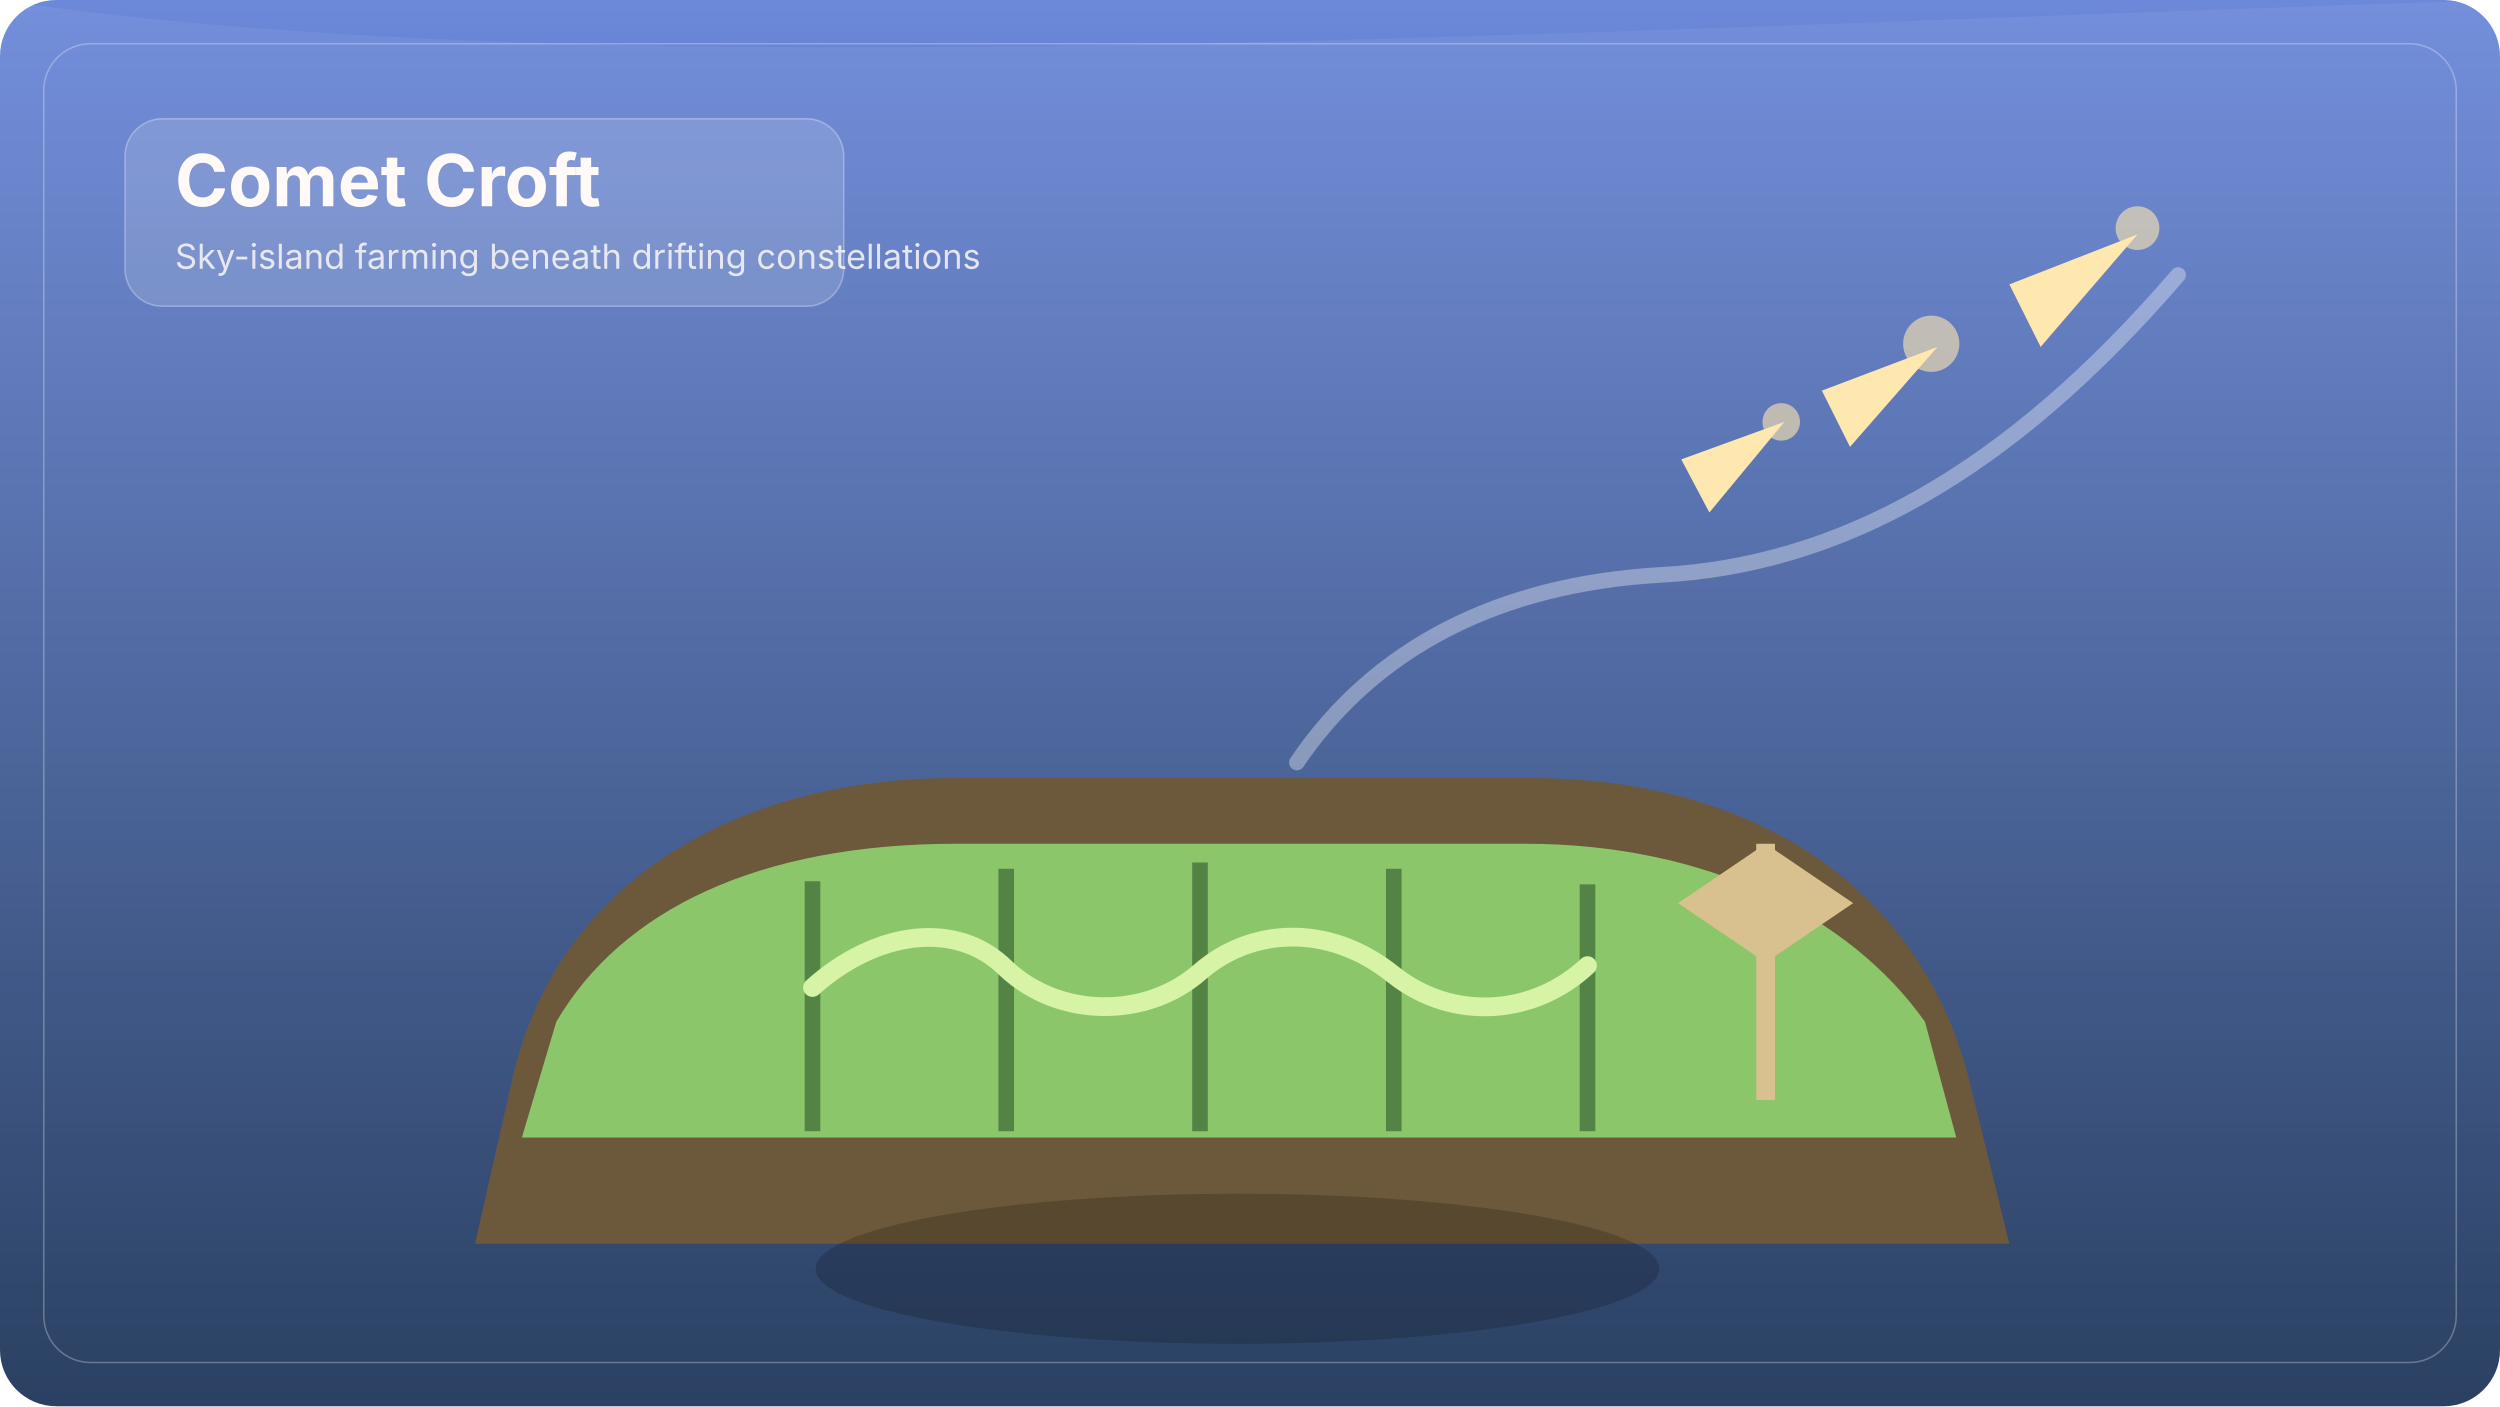
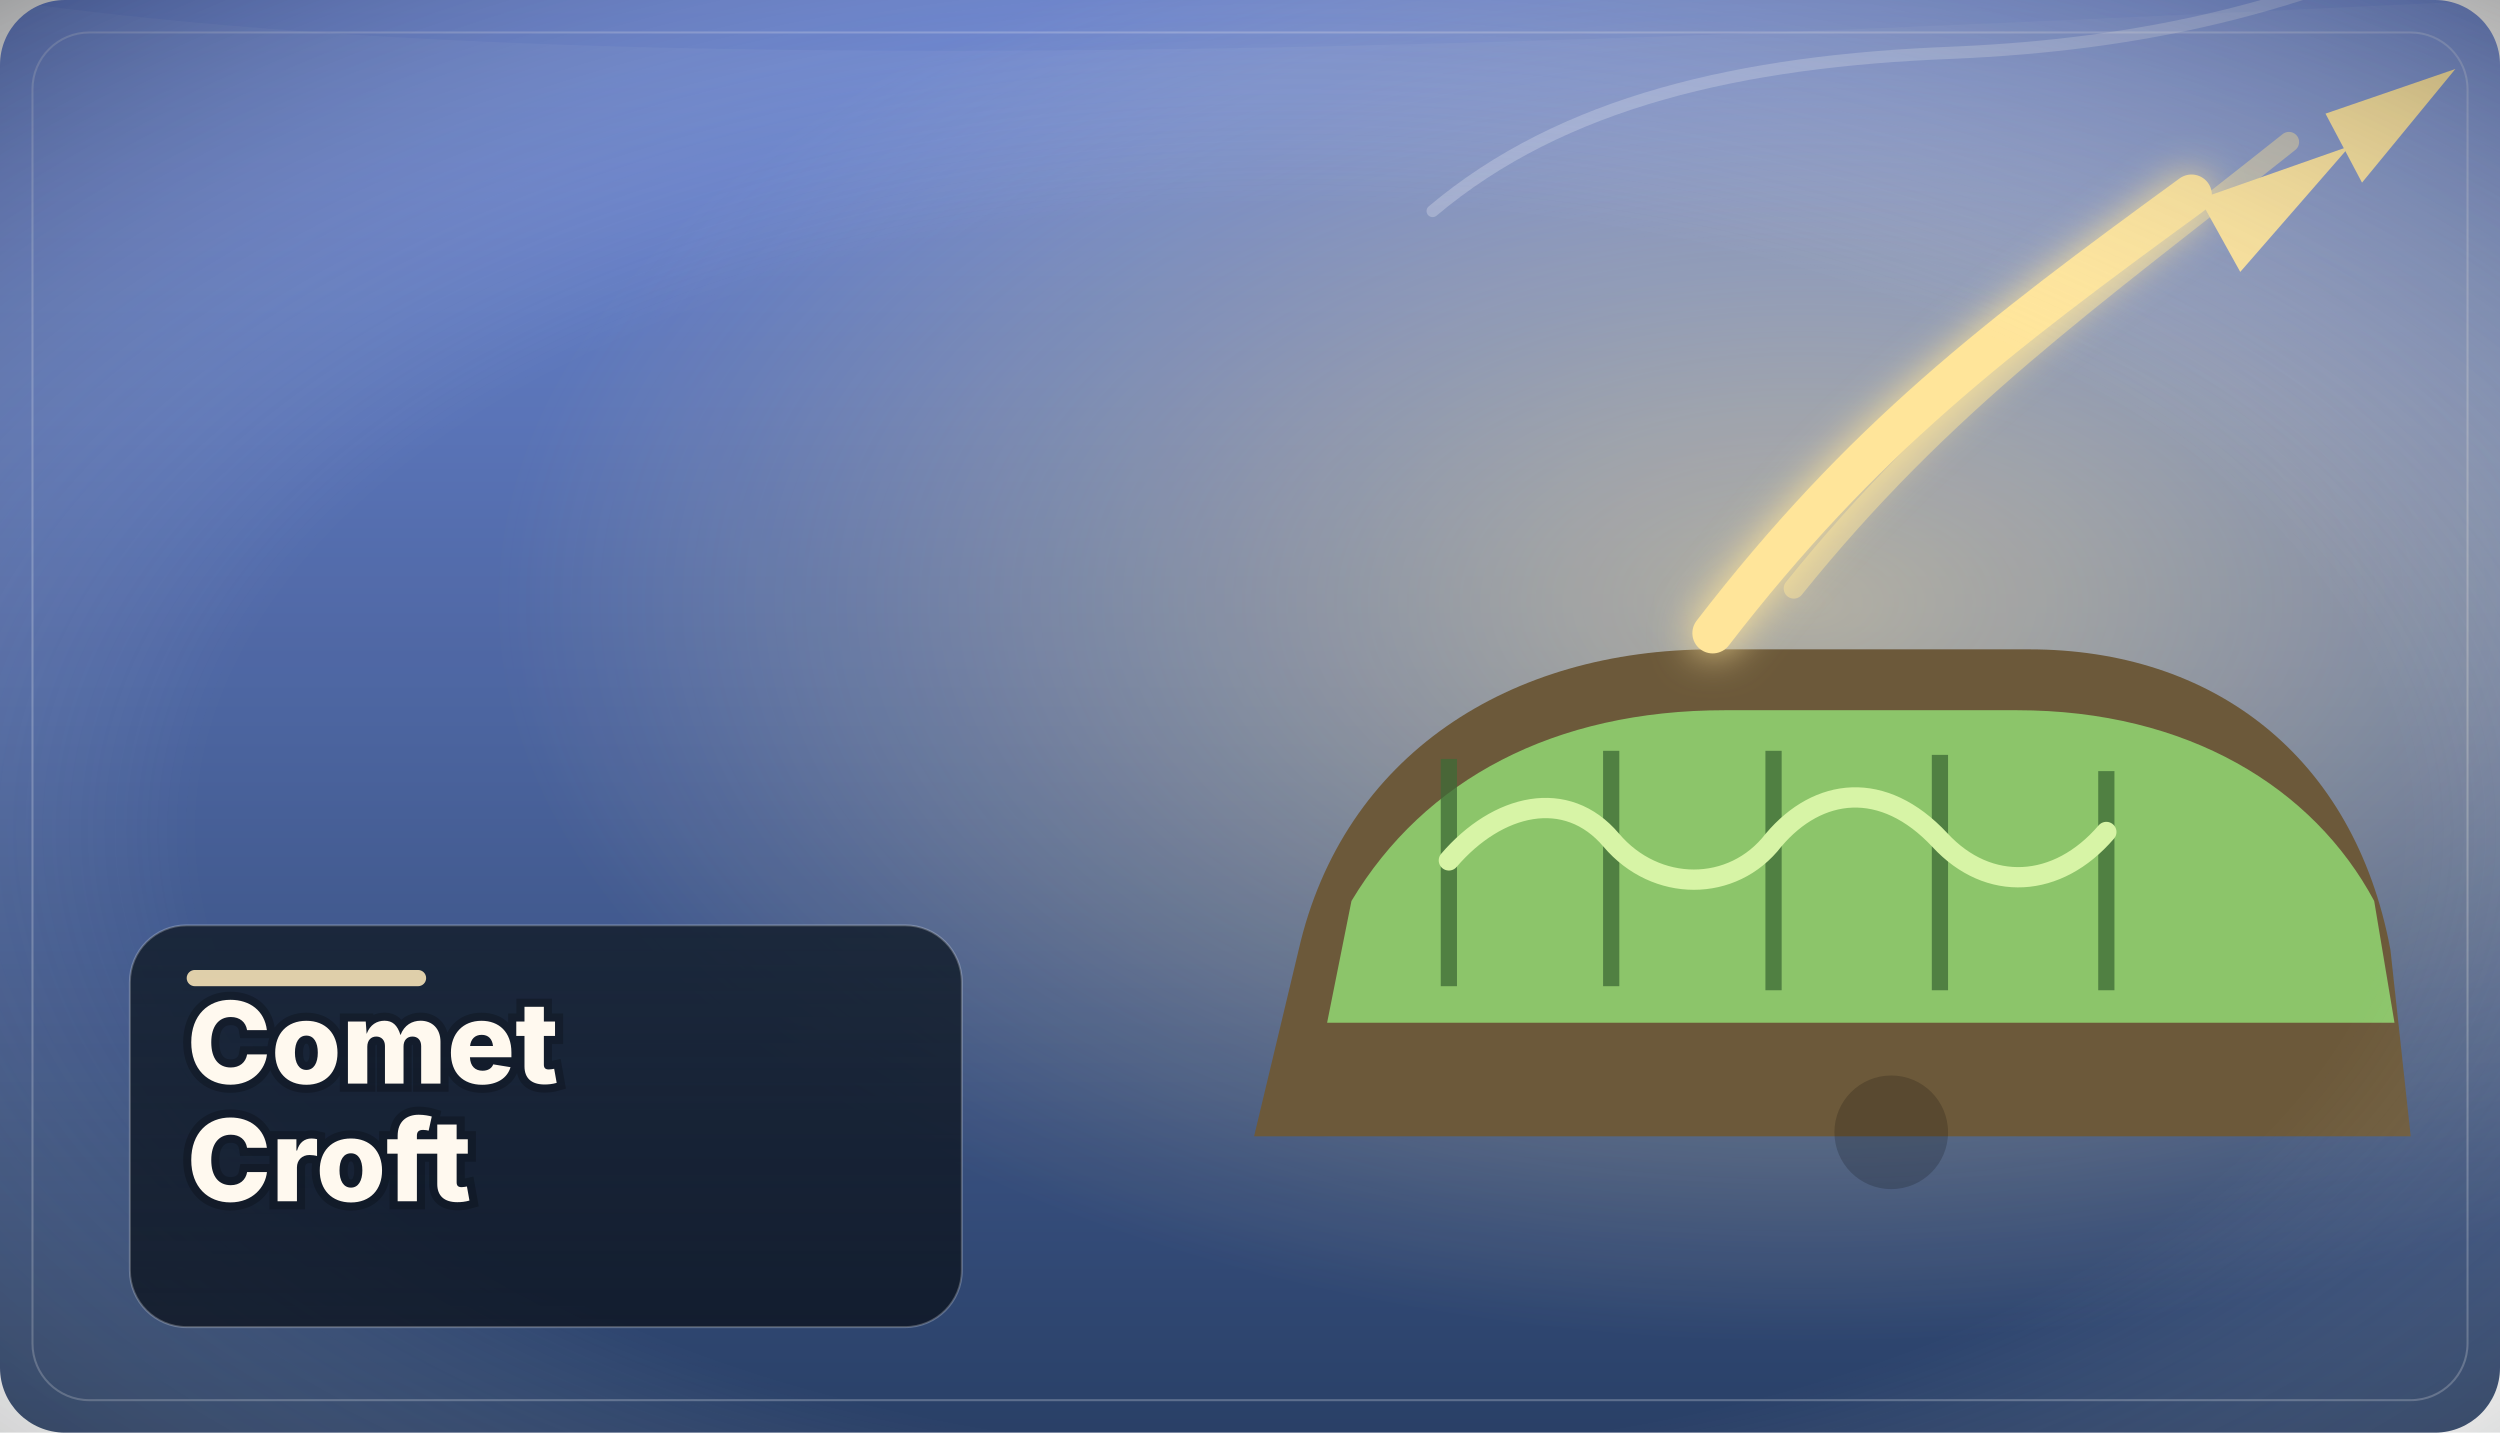
- <svg xmlns="http://www.w3.org/2000/svg" viewBox="0 0 1600 900" role="img" aria-labelledby="title desc">
+ <svg xmlns="http://www.w3.org/2000/svg" viewBox="0 0 1232 706" role="img" aria-labelledby="title desc">
  <defs>
    <linearGradient id="bg" x1="0" y1="0" x2="0" y2="1">
-       <stop offset="0%" stop-color="#6b88d9" />
-       <stop offset="100%" stop-color="#1d3559" />
+       <stop offset="0%" stop-color="#6783d6" />
+       <stop offset="100%" stop-color="#1f3760" />
    </linearGradient>
-     <linearGradient id="sunbeam" x1="0" y1="0" x2="1" y2="1">
-       <stop offset="0%" stop-color="rgba(255,255,255,0.65)" />
-       <stop offset="100%" stop-color="rgba(255,255,255,0)" />
+     <radialGradient id="bloom" cx="72%" cy="42%" r="52%">
+       <stop offset="0%" stop-color="#ffe59a" stop-opacity="0.56" />
+       <stop offset="100%" stop-color="#ffe59a" stop-opacity="0" />
+     </radialGradient>
+     <linearGradient id="panel" x1="0" y1="0" x2="0" y2="1">
+       <stop offset="0%" stop-color="#162232" stop-opacity="0.9" />
+       <stop offset="100%" stop-color="#0b121d" stop-opacity="0.78" />
    </linearGradient>
-     <linearGradient id="glass" x1="0" y1="0" x2="1" y2="1">
-       <stop offset="0%" stop-color="rgba(255,255,255,0.45)" />
-       <stop offset="100%" stop-color="rgba(255,255,255,0.08)" />
-     </linearGradient>
-     <linearGradient id="warm" x1="0" y1="0" x2="1" y2="0">
-       <stop offset="0%" stop-color="#ffd7ac" />
-       <stop offset="100%" stop-color="#ff9e64" />
-     </linearGradient>
-     <filter id="softGlow" x="-30%" y="-30%" width="160%" height="160%">
-       <feGaussianBlur stdDeviation="12" result="blur" />
+     <radialGradient id="fog" cx="52%" cy="58%" r="78%">
+       <stop offset="56%" stop-color="#ffffff" stop-opacity="0" />
+       <stop offset="100%" stop-color="#05070a" stop-opacity="0.38" />
+     </radialGradient>
+     <filter id="shadow" x="-40%" y="-40%" width="180%" height="180%">
+       <feDropShadow dx="0" dy="14" stdDeviation="18" flood-color="#04101b" flood-opacity="0.35" />
+     </filter>
+     <filter id="glow" x="-40%" y="-40%" width="180%" height="180%">
+       <feGaussianBlur stdDeviation="10" result="blur" />
      <feMerge>
        <feMergeNode in="blur" />
        <feMergeNode in="SourceGraphic" />
      </feMerge>
    </filter>
  </defs>
-   <rect width="1600" height="900" rx="36" fill="url(#bg)" />
-   <rect x="28" y="28" width="1544" height="844" rx="30" fill="none" stroke="rgba(255,255,255,0.28)" />
-   <rect x="80" y="76" width="460" height="120" rx="24" fill="rgba(255,251,247,0.14)" stroke="rgba(255,255,255,0.3)" />
-   <text x="112" y="132" font-family="Inter, Arial, sans-serif" font-size="46" font-weight="700" fill="#fffaf6">Comet Croft</text>
-   <text x="112" y="172" font-family="Inter, Arial, sans-serif" font-size="22" fill="rgba(255,250,246,0.82)">Sky-island farming beneath drifting constellations</text>
-   <path d="M0 0 C382 58 1024 18 1600 0 V900 H0 Z" fill="rgba(255,255,255,0.06)" />
-   <path d="M328 690 C356 566 470 498 610 498 H980 C1120 498 1228 566 1260 690 L1286 796 H304 Z" fill="#6c583a" />
-   <path d="M356 654 C398 582 486 540 612 540 H976 C1092 540 1184 586 1232 654 L1252 728 H334 Z" fill="#8cc66b" />
-   <path d="M520 564 v160 M644 556 v168 M768 552 v172 M892 556 v168 M1016 566 v158" stroke="rgba(65,110,58,0.75)" stroke-width="10" />
-   <path d="M520 632 C560 596 612 588 644 620 C678 652 734 652 768 622 C800 594 850 590 892 624 C930 654 982 650 1016 618" fill="none" stroke="#d7f3a5" stroke-width="12" stroke-linecap="round" />
-   <path d="M1130 540 l0 164" stroke="#d9c18f" stroke-width="12" />
-   <path d="M1130 540 l-56 38 l56 38 l56 -38 z" fill="#d9c18f" />
-   <path d="M830 488 C880 414 960 374 1062 368 C1176 362 1284 304 1394 176" fill="none" stroke="rgba(255,255,255,0.34)" stroke-width="10" stroke-linecap="round" />
-   <path d="M1166 250 l74 -28 l-56 64" fill="#ffe8af" />
-   <path d="M1286 182 l82 -32 l-62 72" fill="#ffe8af" />
-   <path d="M1076 294 l66 -24 l-48 58" fill="#ffe8af" />
-   <circle cx="1236" cy="220" r="18" fill="#ffe8af" opacity="0.6" />
-   <circle cx="1368" cy="146" r="14" fill="#ffe8af" opacity="0.6" />
-   <circle cx="1140" cy="270" r="12" fill="#ffe8af" opacity="0.6" />
-   <ellipse cx="792" cy="812" rx="270" ry="48" fill="rgba(0,0,0,0.18)" />
+   <rect width="1232" height="706" rx="32" fill="url(#bg)" />
+   <rect x="16" y="16" width="1200" height="674" rx="28" fill="none" stroke="rgba(255,255,255,0.24)" />
+   <rect width="1232" height="706" fill="url(#bloom)" />
+   <path d="M0 0 C322 46 846 18 1232 0 V706 H0 Z" fill="rgba(255,255,255,0.05)" />
+   <path d="M706 104 C770 50 858 30 962 26 C1056 22 1134 4 1216 -36" fill="none" stroke="rgba(255,255,255,0.24)" stroke-width="6" stroke-linecap="round" />
+   <path d="M760 468 C782 372 864 320 964 320 H1120 C1210 320 1280 372 1298 468 L1308 560 H738 Z" fill="#6c593a" transform="translate(-120,0)" />
+   <path d="M786 444 C822 384 886 350 970 350 H1114 C1198 350 1260 388 1290 444 L1300 504 H774 Z" fill="#8cc56a" transform="translate(-120,0)" />
+   <path d="M834 374 v112 M914 370 v116 M994 370 v118 M1076 372 v116 M1158 380 v108" stroke="rgba(62,107,55,0.76)" stroke-width="8" transform="translate(-120,0)" />
+   <path d="M834 424 C858 396 892 388 914 414 C936 440 974 440 994 414 C1016 388 1048 384 1076 414 C1100 440 1134 438 1158 410" fill="none" stroke="#d7f4a6" stroke-width="10" stroke-linecap="round" transform="translate(-120,0)" />
+   <path d="M1080 96 C984 166 918 216 844 312" fill="none" stroke="#ffe59a" stroke-width="20" stroke-linecap="round" filter="url(#glow)" />
+   <path d="M1128 70 C1030 148 958 198 884 290" fill="none" stroke="rgba(255,229,154,0.48)" stroke-width="10" stroke-linecap="round" />
+   <path d="M1084 98 l74 -26 l-54 62" fill="#ffe59a" />
+   <path d="M1146 56 l64 -22 l-46 56" fill="#ffe59a" />
+   <circle cx="932" cy="558" r="28" fill="rgba(0,0,0,0.18)" />
+   <rect width="1232" height="706" fill="url(#fog)" />
+   <rect x="64" y="456" width="410" height="198" rx="28" fill="url(#panel)" stroke="rgba(255,255,255,0.24)" />
+   <rect x="92" y="478" width="118" height="8" rx="4" fill="rgba(255,234,188,0.86)" />
+   <text x="92" y="534" font-family="Inter, Arial, sans-serif" font-size="56" font-weight="800" fill="#fff9ef" paint-order="stroke" stroke="rgba(0,0,0,0.22)" stroke-width="8">Comet</text>
+   <text x="92" y="592" font-family="Inter, Arial, sans-serif" font-size="56" font-weight="800" fill="#fff9ef" paint-order="stroke" stroke="rgba(0,0,0,0.22)" stroke-width="8">Croft</text>
</svg>
